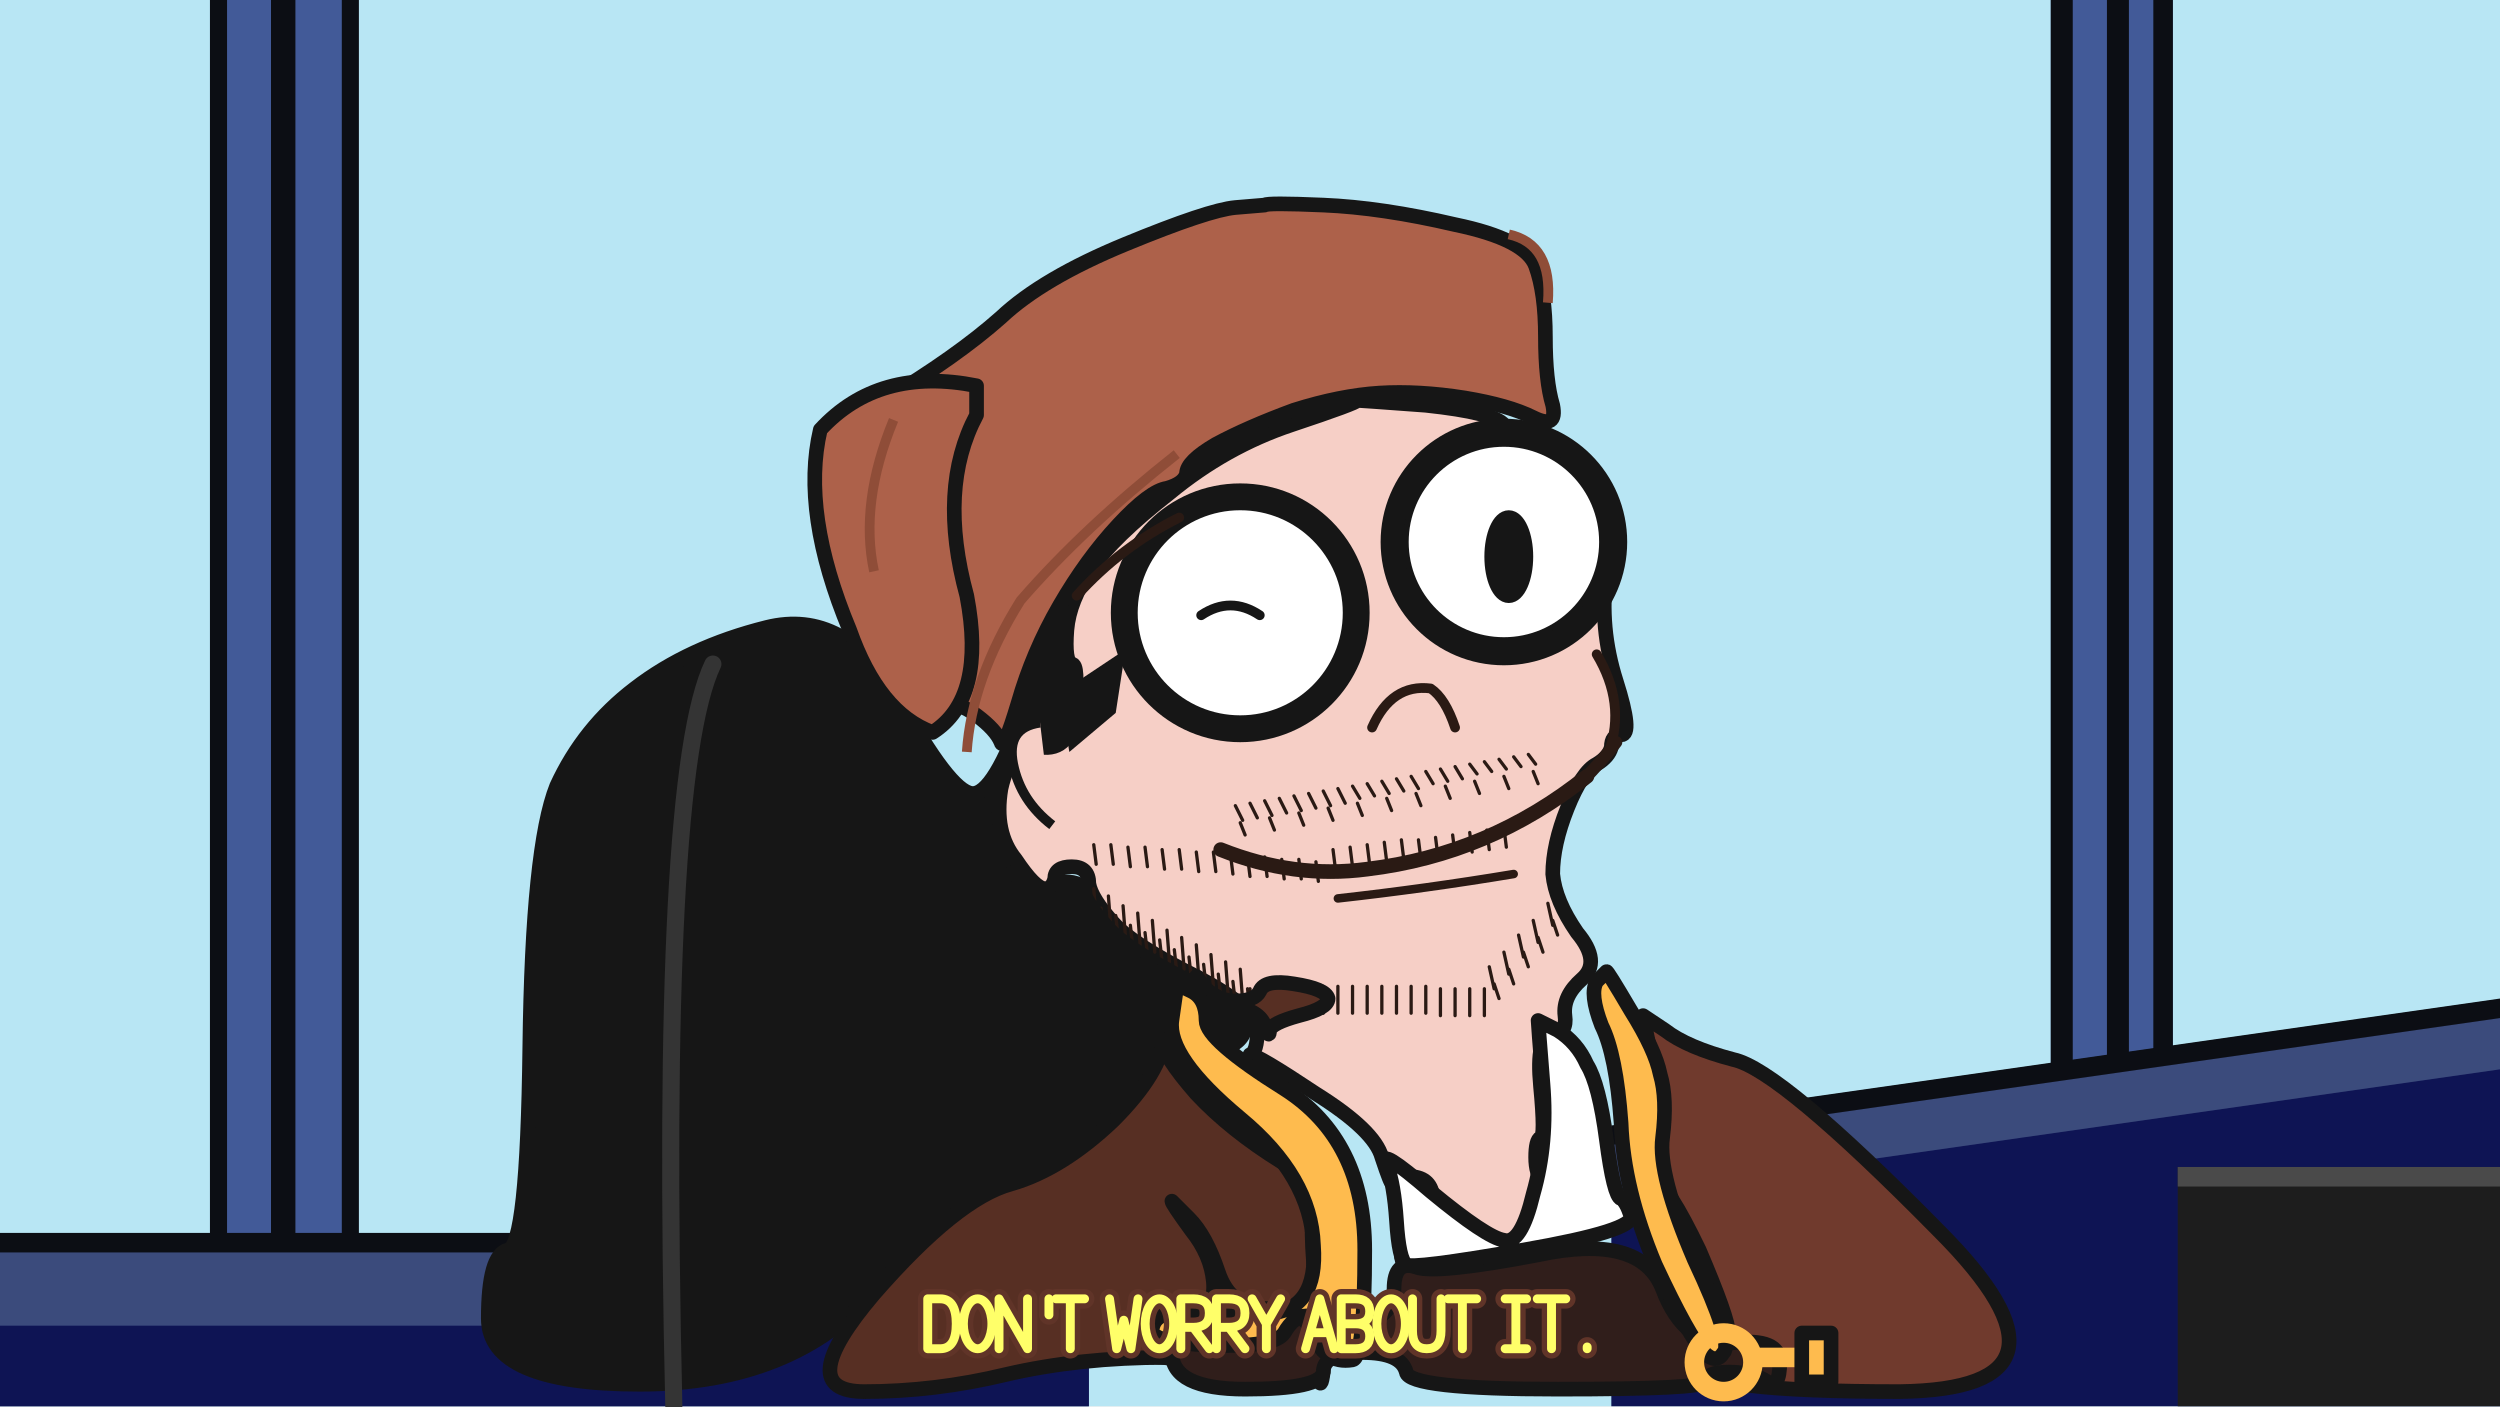
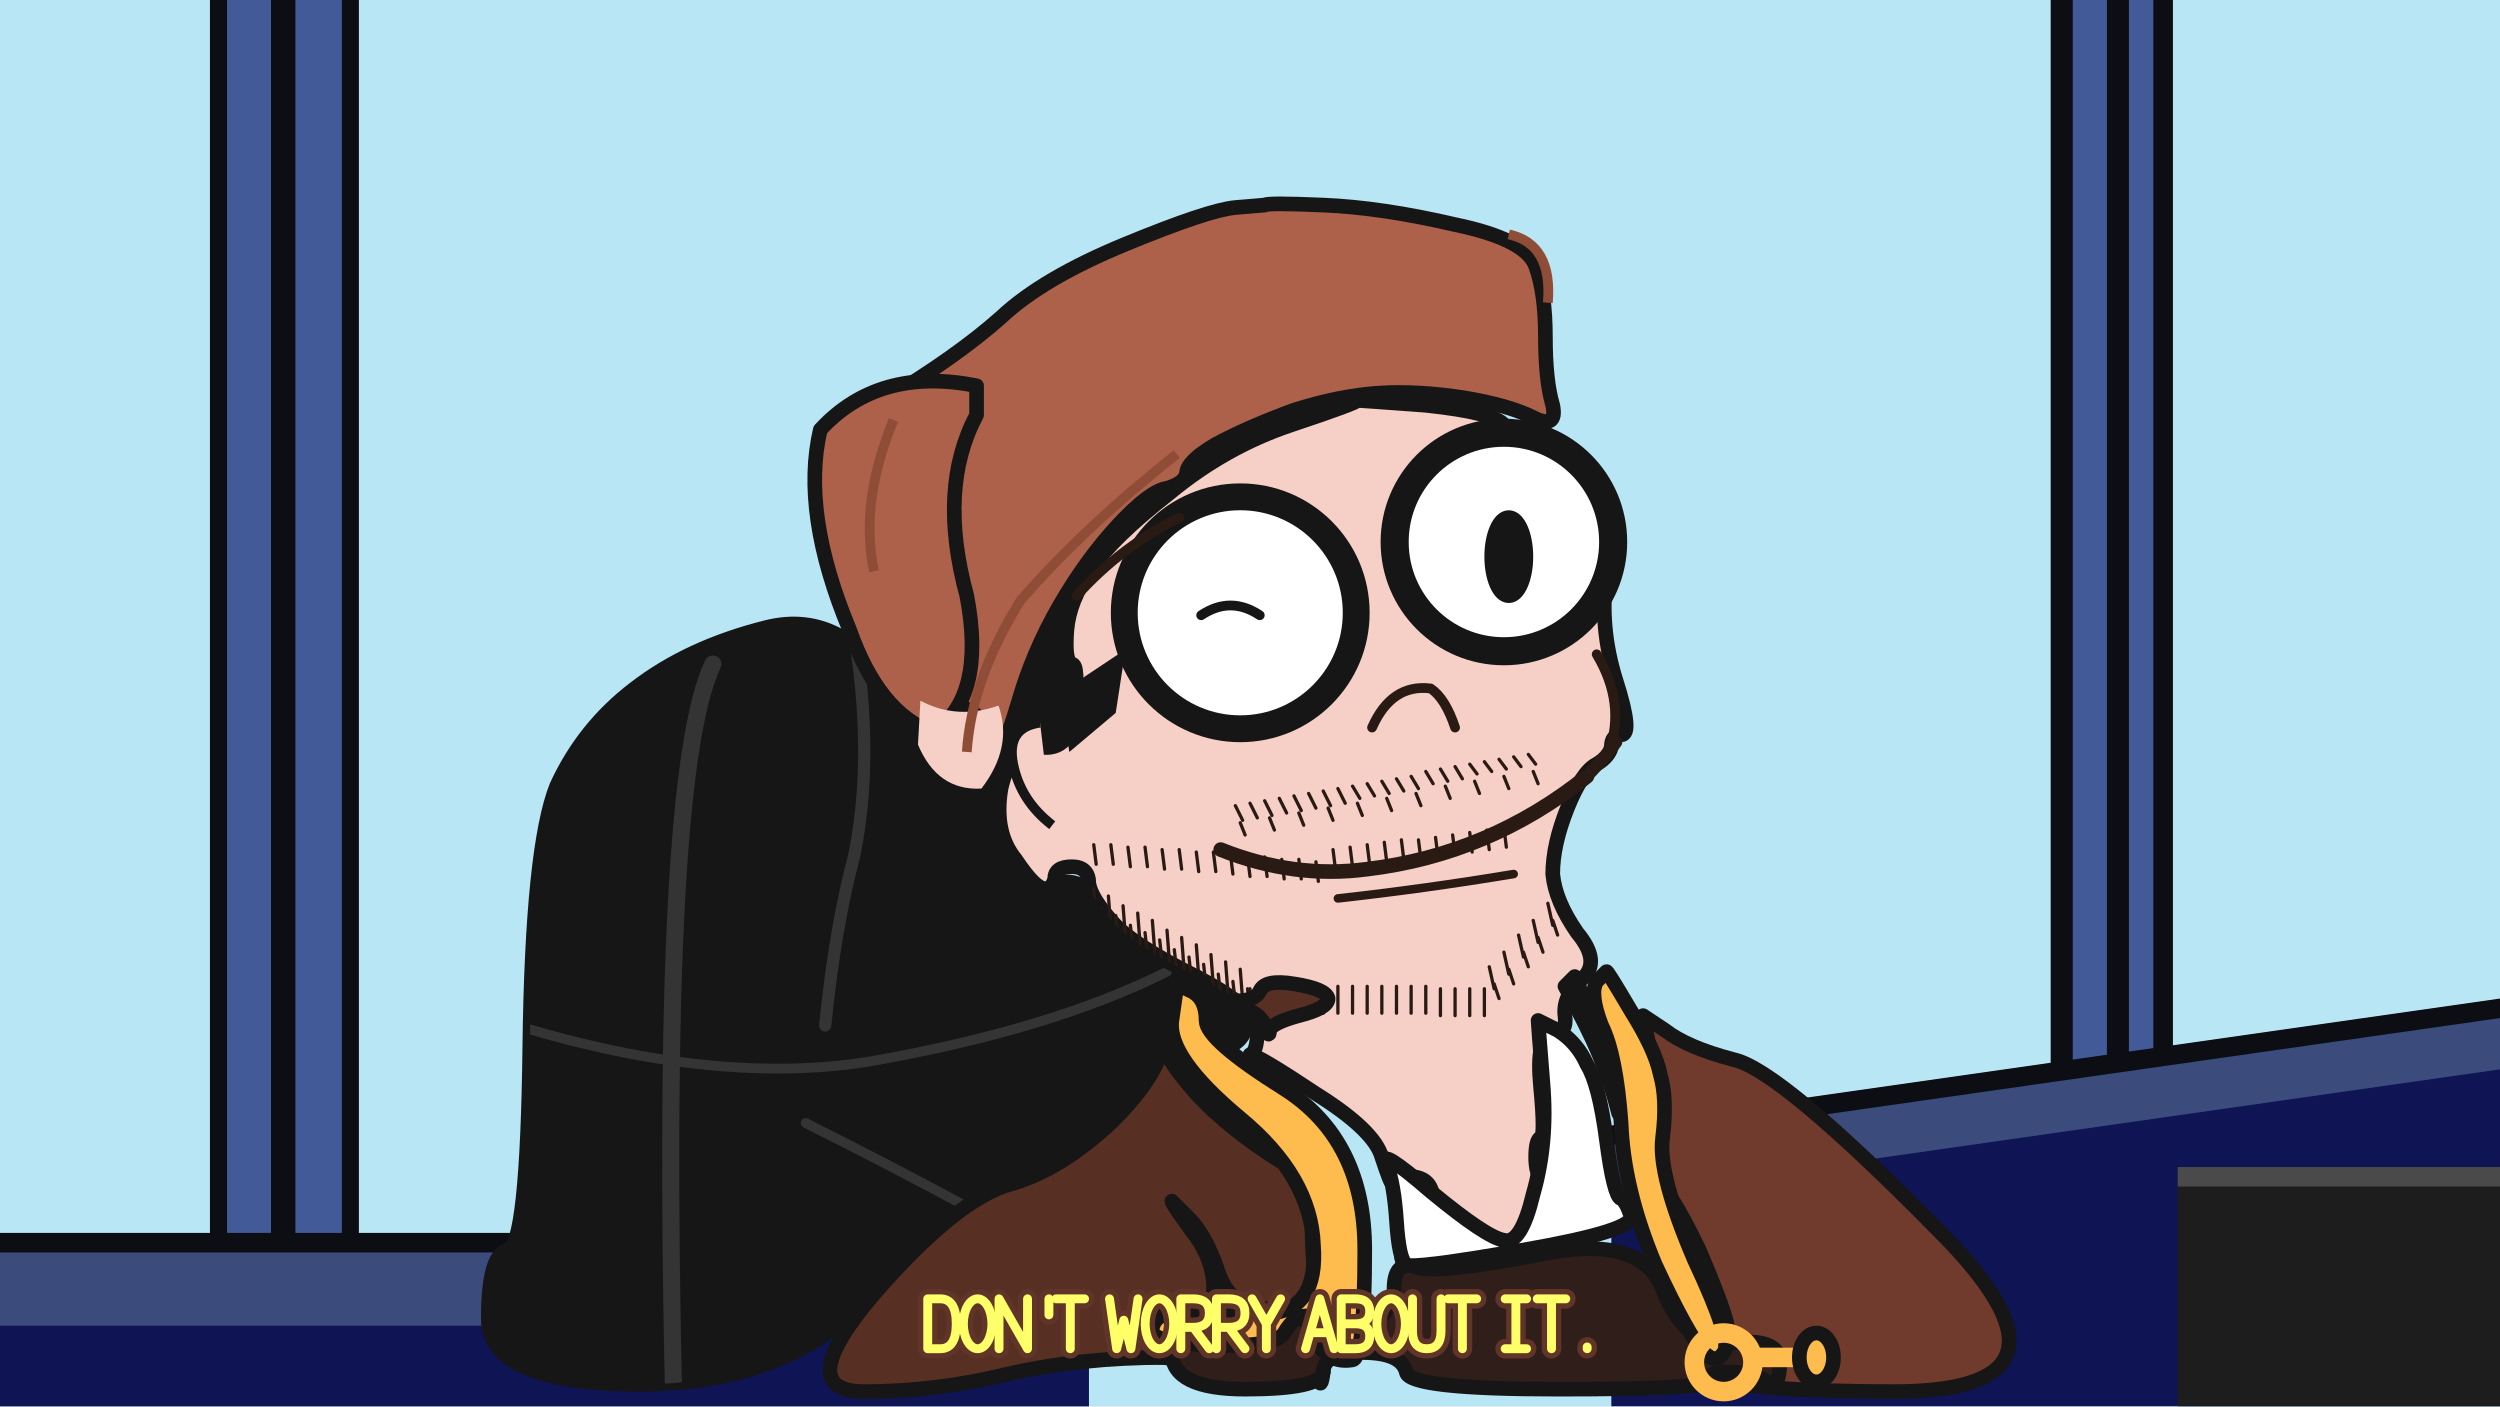
<svg xmlns="http://www.w3.org/2000/svg" viewBox="0 0 1024 576">
  <defs>
+     <path id="cs" d="M454 244Q455 244 463 261Q471 278 491 290Q511 302 478 291Q446 280 445 300Q444 319 430 316Q416 313 415 334Q414 356 417 360Q420 365 432 362Q444 358 454 374Q463 389 487 401Q511 413 510 420Q510 427 500 430Q489 432 489 440Q489 448 479 446Q469 444 459 453Q449 462 449 470Q449 478 465 485Q481 492 489 502Q497 513 504 533Q511 553 506 560Q500 567 496 561Q491 555 436 554Q381 554 382 547Q384 540 441 539Q498 538 492 518Q487 499 465 488Q443 478 418 484Q393 489 359 528Q325 567 262 567Q200 567 200 540Q200 514 208 512Q216 511 217 429Q218 347 228 322Q239 298 260 282Q282 265 314 257Q346 249 368 286Q389 324 398 325Q407 326 420 289Q432 252 434 249Q436 246 436 253Q437 260 445 260Q453 260 454 252Q454 245 454 244Z" />
+     <clipPath id="ccl">
+       <use href="#cs" />
+     </clipPath>
    <path id="fp" d="M556 164Q557 164 584 166Q612 169 616 174Q619 178 631 182Q643 186 652 200Q660 213 658 235Q655 257 662 279Q669 301 664 301Q660 301 660 306Q659 310 654 313Q648 316 642 331Q636 346 636 358Q637 369 646 382Q656 394 648 401Q640 408 641 416Q642 423 636 424Q629 424 631 445Q633 466 631 466Q629 467 629 474Q629 481 632 484Q634 487 632 498Q631 510 637 510Q643 511 623 514Q603 518 602 512Q602 507 597 504Q592 501 584 501Q577 501 576 511Q574 521 574 512Q574 503 580 502Q587 500 587 492Q587 483 579 482Q571 482 570 484Q570 486 566 474Q563 463 539 448Q515 432 512 432Q508 432 512 432Q515 431 515 422Q515 413 490 400Q464 387 456 378Q447 368 446 362Q446 355 439 355Q432 355 432 360Q431 364 428 364Q424 364 416 352Q407 341 410 323Q414 305 426 306Q439 308 440 290Q442 272 439 272Q436 271 437 258Q438 246 447 233Q456 220 479 202Q502 183 529 174Q556 165 556 164Z" />
    <clipPath id="fc">
      <use href="#fp" />
    </clipPath>
    <path id="A" d="M0 28 8 0 16 28M3 19h10" />
    <path id="B" d="M0 28V0h8q8 0 8 7t-8 7H0m8 0q8 0 8 7t-8 7H0" />
    <path id="D" d="M0 0h7q9 0 9 14t-9 14H0z" />
    <path id="I" d="M2 0h12M8 0v28M2 28h12" />
    <path id="N" d="M0 28V0l16 28V0" />
    <path id="O" d="M8 0a8 14 0 0 0 0 28a8 14 0 0 0 0-28z" />
    <path id="R" d="M0 28V0h7q9 0 9 8t-9 8H0m7 0 9 12" />
    <path id="T" d="M0 0h16M8 0v28" />
    <path id="U" d="M0 0v18q0 10 8 10t8-10V0" />
    <path id="W" d="M0 0 4 28 8 12 12 28 16 0" />
    <path id="Y" d="M0 0 8 14 16 0M8 14v14" />
    <path id="k" d="M8 0v9" />
    <path id="p" d="M8 27v1" />
    <g id="cp" transform="translate(380 532)scale(0.73)">
      <use href="#D" x="0" />
      <use href="#O" x="20" />
      <use href="#N" x="40" />
      <use href="#k" x="60" />
      <use href="#T" x="72" />
      <use href="#W" x="102" />
      <use href="#O" x="122" />
      <use href="#R" x="142" />
      <use href="#R" x="162" />
      <use href="#Y" x="182" />
      <use href="#A" x="212" />
      <use href="#B" x="232" />
      <use href="#O" x="252" />
      <use href="#U" x="272" />
      <use href="#T" x="292" />
      <use href="#I" x="322" />
      <use href="#T" x="342" />
      <use href="#p" x="362" />
    </g>
  </defs>
  <path d="M0 0h1024v576H0z" fill="#b8e6f4" />
  <path d="M86 0h60v520H86z" fill="#425a98" />
  <path d="M86 0h7v520h-7zm25 0h10v520h-10zm29 0h7v520h-7z" fill="#0c0e14" />
  <path d="M840 0h50v448h-50z" fill="#425a98" />
  <path d="M840 0h9v448h-9zm23 0h9v448h-9zm19 0h8v448h-8z" fill="#0c0e14" />
  <path d="M0 508h446v68H0z" fill="#3b4b7c" />
  <path d="M0 543h446v33H0z" fill="#0e1454" />
  <path d="M0 505h446v8H0z" fill="#0c0e14" />
  <path d="M660 466 1024 414v162H660z" fill="#0e1454" />
  <path d="M660 466 1024 414v24L660 490z" fill="#3b4b7c" />
  <path d="M660 461 1024 409v8L660 469z" fill="#0c0e14" />
  <path d="M892 478h132v98H892z" fill="#1d1d1d" />
  <path d="M892 478h132v8H892z" fill="#4a4a4a" />
  <g stroke="#161616" stroke-width="6" stroke-linejoin="round">
-     <path d="M454 244Q455 244 463 261Q471 278 491 290Q511 302 478 291Q446 280 445 300Q444 319 430 316Q416 313 415 334Q414 356 417 360Q420 365 432 362Q444 358 454 374Q463 389 487 401Q511 413 510 420Q510 427 500 430Q489 432 489 440Q489 448 479 446Q469 444 459 453Q449 462 449 470Q449 478 465 485Q481 492 489 502Q497 513 504 533Q511 553 506 560Q500 567 496 561Q491 555 436 554Q381 554 382 547Q384 540 441 539Q498 538 492 518Q487 499 465 488Q443 478 418 484Q393 489 359 528Q325 567 262 567Q200 567 200 540Q200 514 208 512Q216 511 217 429Q218 347 228 322Q239 298 260 282Q282 265 314 257Q346 249 368 286Q389 324 398 325Q407 326 420 289Q432 252 434 249Q436 246 436 253Q437 260 445 260Q453 260 454 252Q454 245 454 244Z" fill="#161616" />
-     <path d="M292 272q-22 46-16 304" fill="none" stroke="#343434" stroke-width="7" stroke-linecap="round" />
+     <use href="#cs" fill="#161616" />
+     <g clip-path="url(#ccl)" fill="none" stroke="#343434" stroke-linecap="round">
+       <path d="M292 272q-22 46-16 304" stroke-width="7" />
+       <path d="M345 235Q360 300 350 350Q342 380 338 420" stroke-width="5" />
+       <path d="M205 418Q290 445 355 435Q430 422 478 398" stroke-width="4" />
+       <path d="M330 460Q400 495 478 540" stroke-width="4" />
+     </g>
    <use href="#fp" fill="#f6cfc6" />
    <path d="M518 84Q519 83 542 84Q566 85 596 92Q625 98 629 109Q633 120 633 138Q633 156 636 166Q638 176 628 171Q618 166 600 163Q581 160 565 161Q549 162 530 168Q511 175 498 182Q486 189 486 194Q485 198 478 200Q471 201 458 215Q445 229 434 248Q423 267 417 288Q411 308 410 304Q408 299 400 293Q392 287 384 288Q376 289 376 294Q375 299 364 284Q352 268 350 250Q347 231 341 219Q335 207 334 194Q333 181 362 164Q392 146 410 130Q427 114 461 100Q495 86 506 85Q518 84 518 84Z" fill="#ad614a" />
    <path d="M400 158Q360 150 336 176Q328 210 348 258Q360 292 382 300Q404 286 396 244Q384 200 400 170Z" fill="#ad614a" />
+     <path d="M377 287Q392 295 409 289Q415 306 402 323Q384 324 376 305Z" fill="#f6cfc6" stroke="none" />
    <path d="M482 186q-38 30-64 60-20 32-22 62" fill="none" stroke="#8f4d38" stroke-width="4" />
    <path d="M366 172q-14 34-8 62" fill="none" stroke="#8f4d38" stroke-width="4" />
    <path d="M618 96q18 4 16 28" fill="none" stroke="#8f4d38" stroke-width="4" />
    <circle cx="508" cy="251" r="45" fill="#fff" />
    <circle cx="616" cy="222" r="42" fill="#fff" />
    <ellipse cx="618" cy="228" rx="7" ry="16" fill="#161616" />
    <path d="M492 252q12-8 24 0" fill="none" stroke="#161616" stroke-width="4" stroke-linecap="round" />
    <path d="M461 266 434 284l4 24 19-16z" fill="#161616" stroke="none" />
    <path d="M426 296q-14 2-11 17t16 25" fill="#f6cfc6" stroke-width="4" />
    <g fill="none" stroke="#161616">
      <circle cx="508" cy="251" r="49" stroke-width="8" />
      <circle cx="616" cy="222" r="46" stroke-width="9" />
    </g>
    <g fill="none" stroke="#2a1a14" stroke-linecap="round">
      <path d="M562 298q8-18 24-16 6 4 10 16" stroke-width="4" />
      <path d="M500 348q30 12 60 8 50-6 90-38" stroke-width="6" />
      <path d="M648 320q8-8 14-16" stroke-width="5" />
      <path d="M548 368q36-4 72-10" stroke-width="3.5" />
      <path d="M654 268q12 20 5 40" stroke-width="4" />
      <path d="M441 244q18-20 42-32" stroke-width="4" />
    </g>
    <g clip-path="url(#fc)" fill="none" stroke="#2a1a14" stroke-width="1.35" stroke-linecap="round">
      <path d="M506 330l3 6M508 337l2 5M512 329l3 6M518 328l3 6M520 335l2 5M524 327l3 6M530 326l3 6M532 333l2 5M536 325l3 6M542 324l3 6M544 331l2 5M548 323l3 6M554 322l3 5M556 329l2 5M560 321l3 5M566 320l3 5M568 327l2 5M572 319l3 5M578 318l3 5M580 325l2 5M584 316l3 5M590 315l3 5M592 322l2 5M596 314l3 5M602 313l3 4M604 320l2 5M608 312l3 4M614 311l3 4M616 318l2 5M620 310l3 4M626 309l3 4M628 316l2 5M436 358l1 13M439 366l1 9M442 361l1 13M445 369l1 9M448 364l1 13M451 372l1 9M454 367l1 13M457 375l1 9M460 371l1 13M463 379l1 9M466 374l1 13M469 382l1 9M472 377l1 13M475 385l1 9M478 381l1 13M481 389l1 9M484 384l1 13M487 392l1 9M490 387l1 13M493 395l1 9M496 391l1 13M499 399l1 9M502 394l1 13M505 402l1 9M508 397l1 13M511 405l1 9M448 346l1 8M455 346l1 8M462 347l1 8M469 347l1 8M476 348l1 8M483 348l1 8M490 349l1 8M497 349l1 8M504 350l1 8M511 351l1 8M518 351l1 8M525 352l1 8M532 352l1 8M539 353l1 8M546 348l1 8M553 347l1 8M560 346l1 8M567 345l1 8M574 344l1 8M581 344l1 8M588 343l1 8M595 342l1 8M602 341l1 8M609 340l1 8M616 339l1 8M512 405l0 11M518 405l0 11M524 405l0 11M530 405l0 11M536 404l0 11M542 404l0 11M548 404l0 11M554 404l0 11M560 404l0 11M566 404l0 11M572 404l0 11M578 404l0 11M584 404l0 11M590 405l0 11M596 405l0 11M602 405l0 11M608 405l0 11M610 396l2 9M612 403l2 6M616 390l2 9M618 397l2 6M622 383l2 9M624 390l2 6M628 377l2 9M630 384l2 6M634 370l2 9M636 377l2 6M640 363l2 9M642 370l2 6M646 357l2 9M648 364l2 6M652 350l2 9M654 357l2 6" />
    </g>
    <path d="M673 416Q673 416 682 422Q691 429 710 434Q729 438 794 504Q859 569 778 570Q697 570 694 560Q691 551 699 551Q707 551 708 546Q708 540 696 512Q683 485 678 484Q673 484 678 474Q684 464 678 440Q673 417 673 416Z" fill="#703a2d" />
+     <path d="M641 404Q650 420 655 432Q660 444 663 456L667 452Q662 438 657 426Q650 412 645 400Z" fill="#703a2d" />
    <path d="M490 400Q490 400 494 405Q499 410 506 410Q514 410 516 406Q518 401 530 403Q543 405 544 409Q544 413 532 416Q521 419 520 422Q520 426 518 420Q516 414 505 412Q494 410 492 416Q491 422 484 421Q476 420 476 426Q476 432 490 448Q504 463 525 476Q546 490 541 490Q536 491 538 517Q539 543 542 544Q546 544 546 549Q547 554 554 554Q560 554 551 554Q542 554 542 562Q541 570 540 564Q538 559 526 558Q513 556 478 556Q442 556 412 563Q383 570 354 570Q324 570 358 530Q392 491 414 485Q435 479 456 459Q476 439 477 424Q478 409 484 405Q490 401 490 400Z" fill="#572f23" />
    <path d="M480 492Q480 492 487 499Q494 506 499 521Q504 536 519 536Q534 536 534 540Q535 545 553 543Q571 541 571 528Q571 516 580 519Q588 522 630 514Q672 505 681 528Q690 552 710 550Q729 548 729 558Q729 569 724 566Q718 562 708 562Q699 562 698 566Q698 569 638 569Q577 569 576 562Q574 554 558 554Q542 554 542 562Q541 569 510 569Q480 569 480 554Q480 539 489 538Q498 536 497 525Q496 514 488 504Q480 493 480 492Z" fill="#301e1b" />
    <path d="M630 418Q630 418 638 422Q646 427 650 436Q655 444 658 467Q661 490 664 491Q666 492 668 498Q670 504 624 512Q578 520 576 518Q573 516 572 500Q571 485 568 477Q564 469 586 488Q609 507 616 508Q623 510 628 489Q634 468 632 444Q630 419 630 418Z" fill="#ffffff" />
    <path d="M482 404Q482 403 488 406Q494 409 494 418Q494 426 526 446Q559 467 559 512Q559 556 554 557Q548 558 544 555Q539 552 540 546Q540 539 535 539Q530 539 526 546Q522 552 496 551Q470 550 472 544Q473 539 479 538Q485 537 486 540Q486 543 490 543Q495 543 496 540Q498 538 519 538Q540 537 538 510Q537 482 508 458Q478 433 480 418Q482 404 482 404Z" fill="#febb4e" />
    <path d="M658 398Q658 397 668 414Q678 430 680 440Q683 450 681 466Q679 481 694 516Q710 550 706 554Q703 559 698 554Q692 548 678 518Q665 487 664 460Q662 432 656 420Q651 407 654 402Q658 398 658 398Z" fill="#febb4e" />
    <g fill="none" stroke="#febb4e" stroke-width="8">
      <circle cx="706" cy="558" r="12" />
-       <path d="M718 556h22" />
+       <path d="M718 556h20" />
    </g>
-     <path d="M738 546h12v20h-12z" fill="#febb4e" />
+     <ellipse cx="744" cy="556" rx="7" ry="10" fill="#febb4e" />
  </g>
  <g fill="none" stroke-linecap="round" stroke-linejoin="round">
    <use href="#cp" stroke="#603428" stroke-width="11" />
    <use href="#cp" stroke="#ffff69" stroke-width="5" />
  </g>
</svg>
